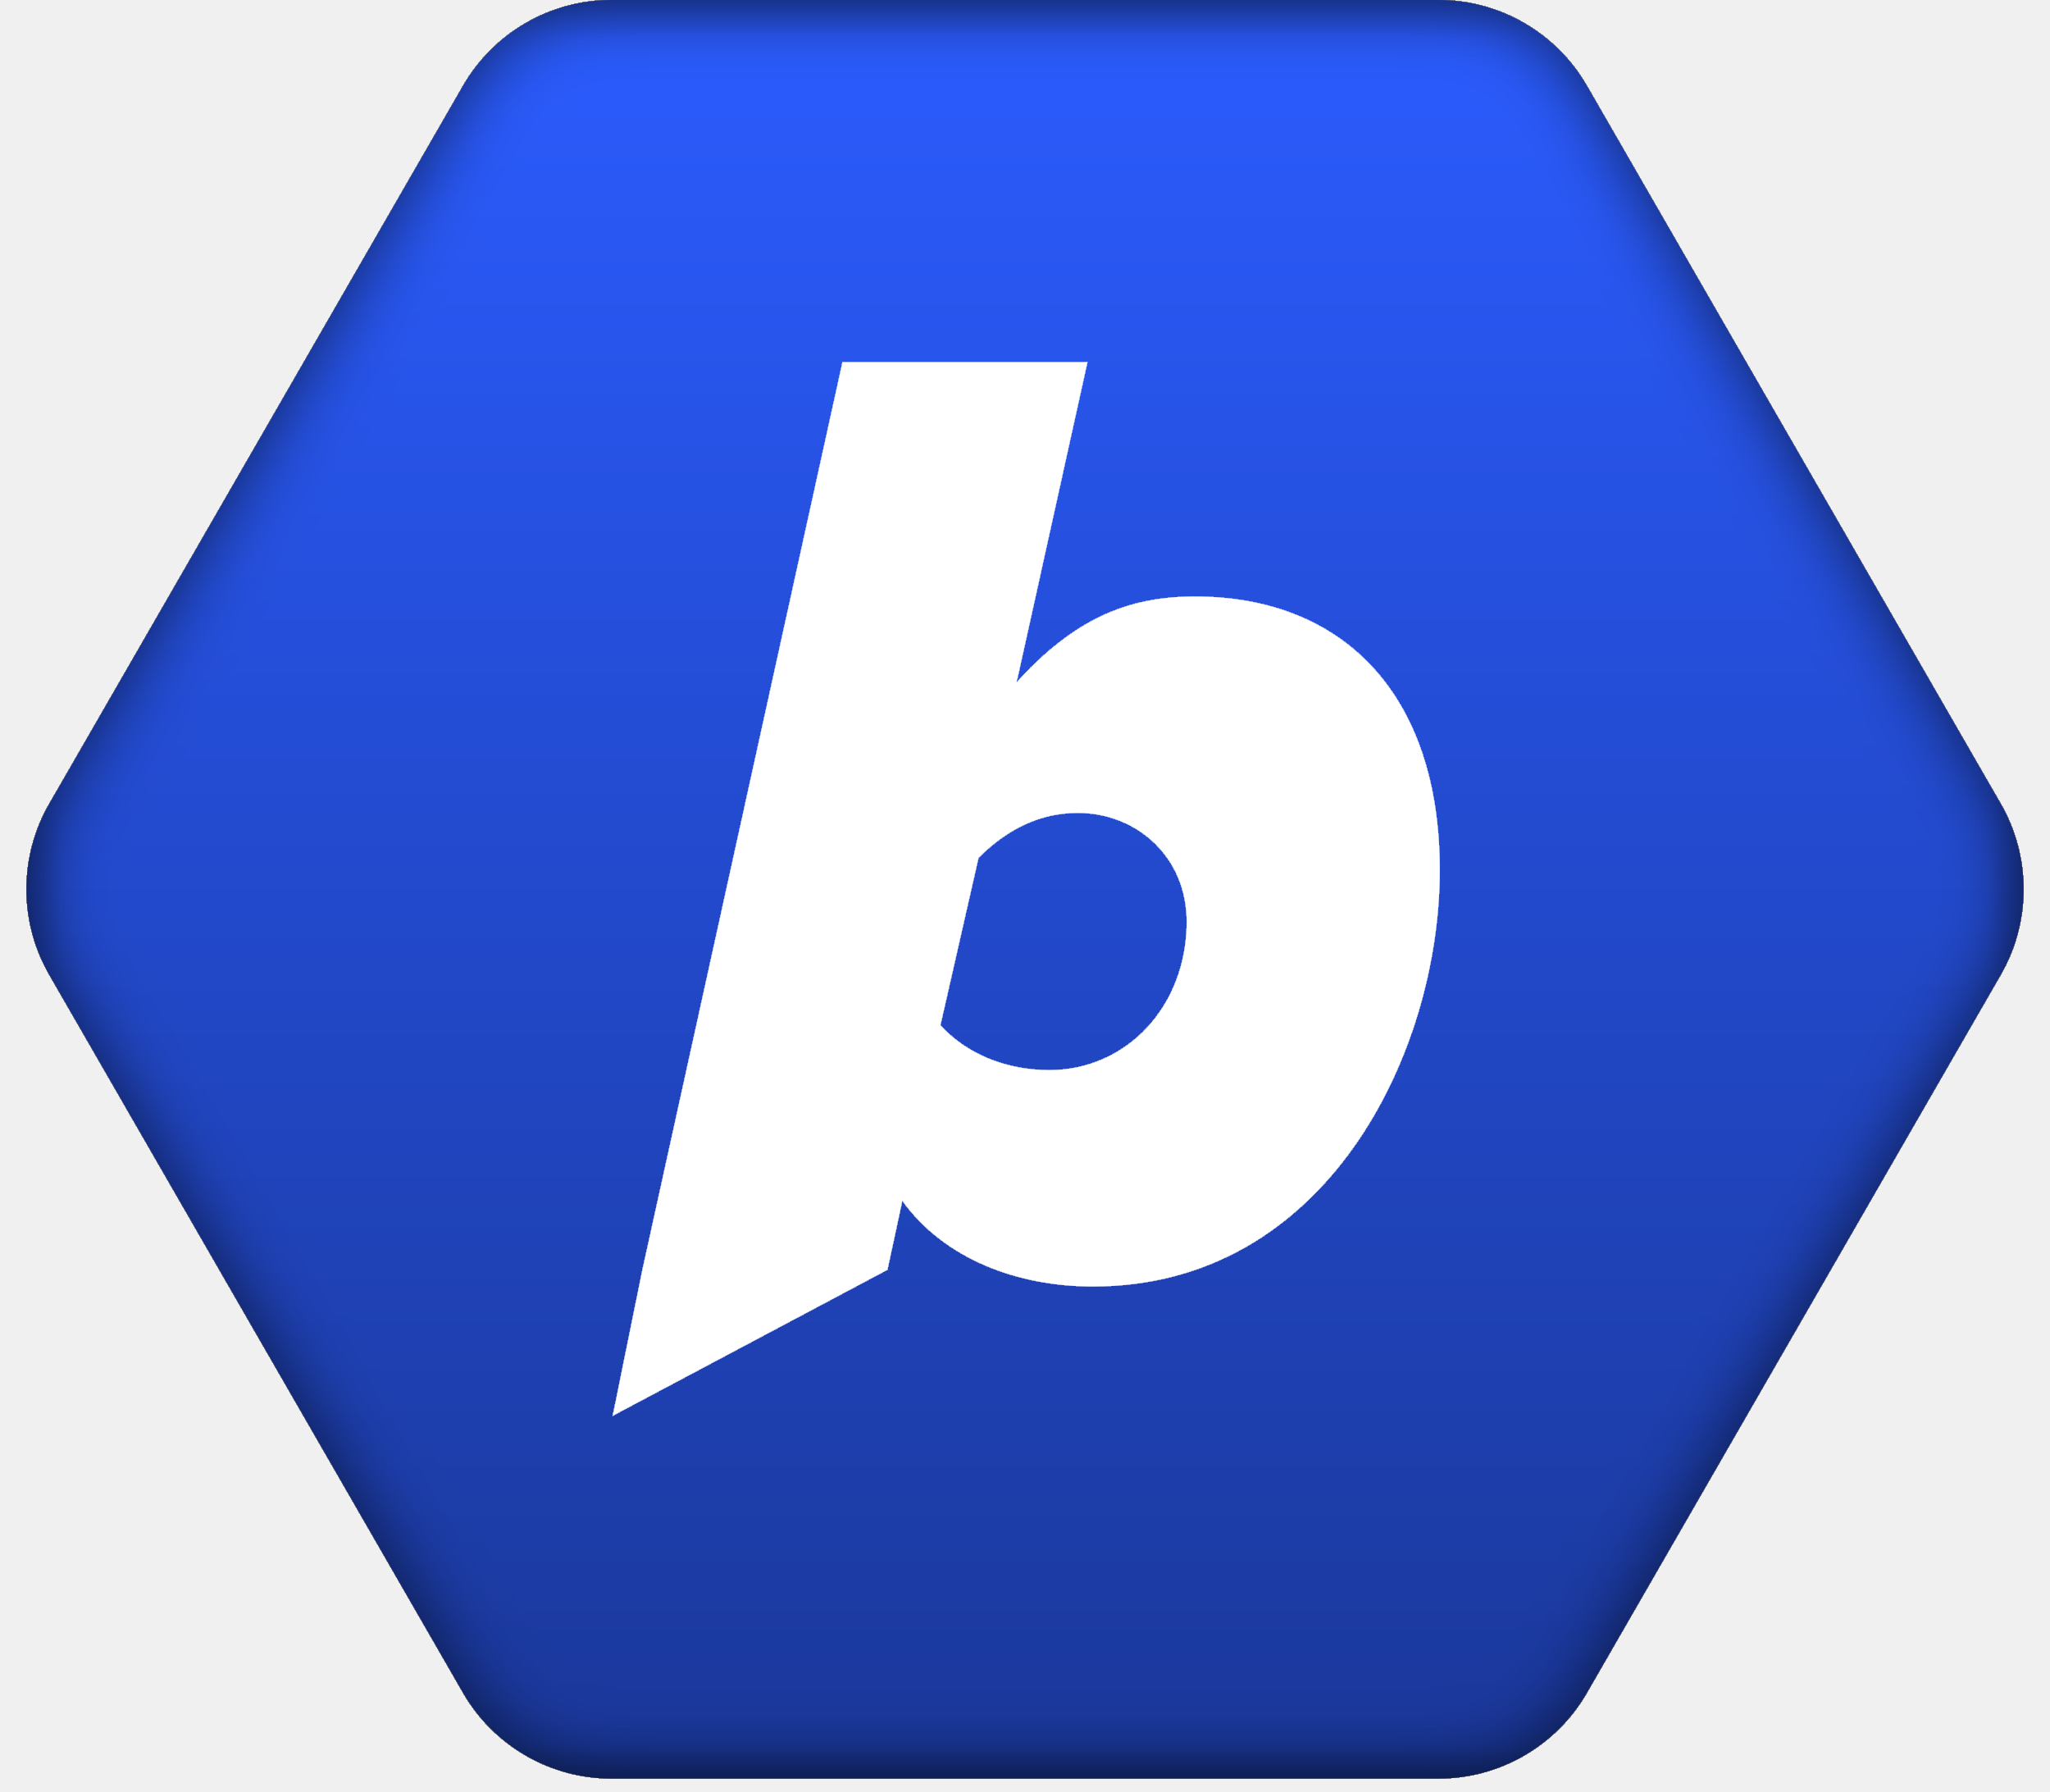
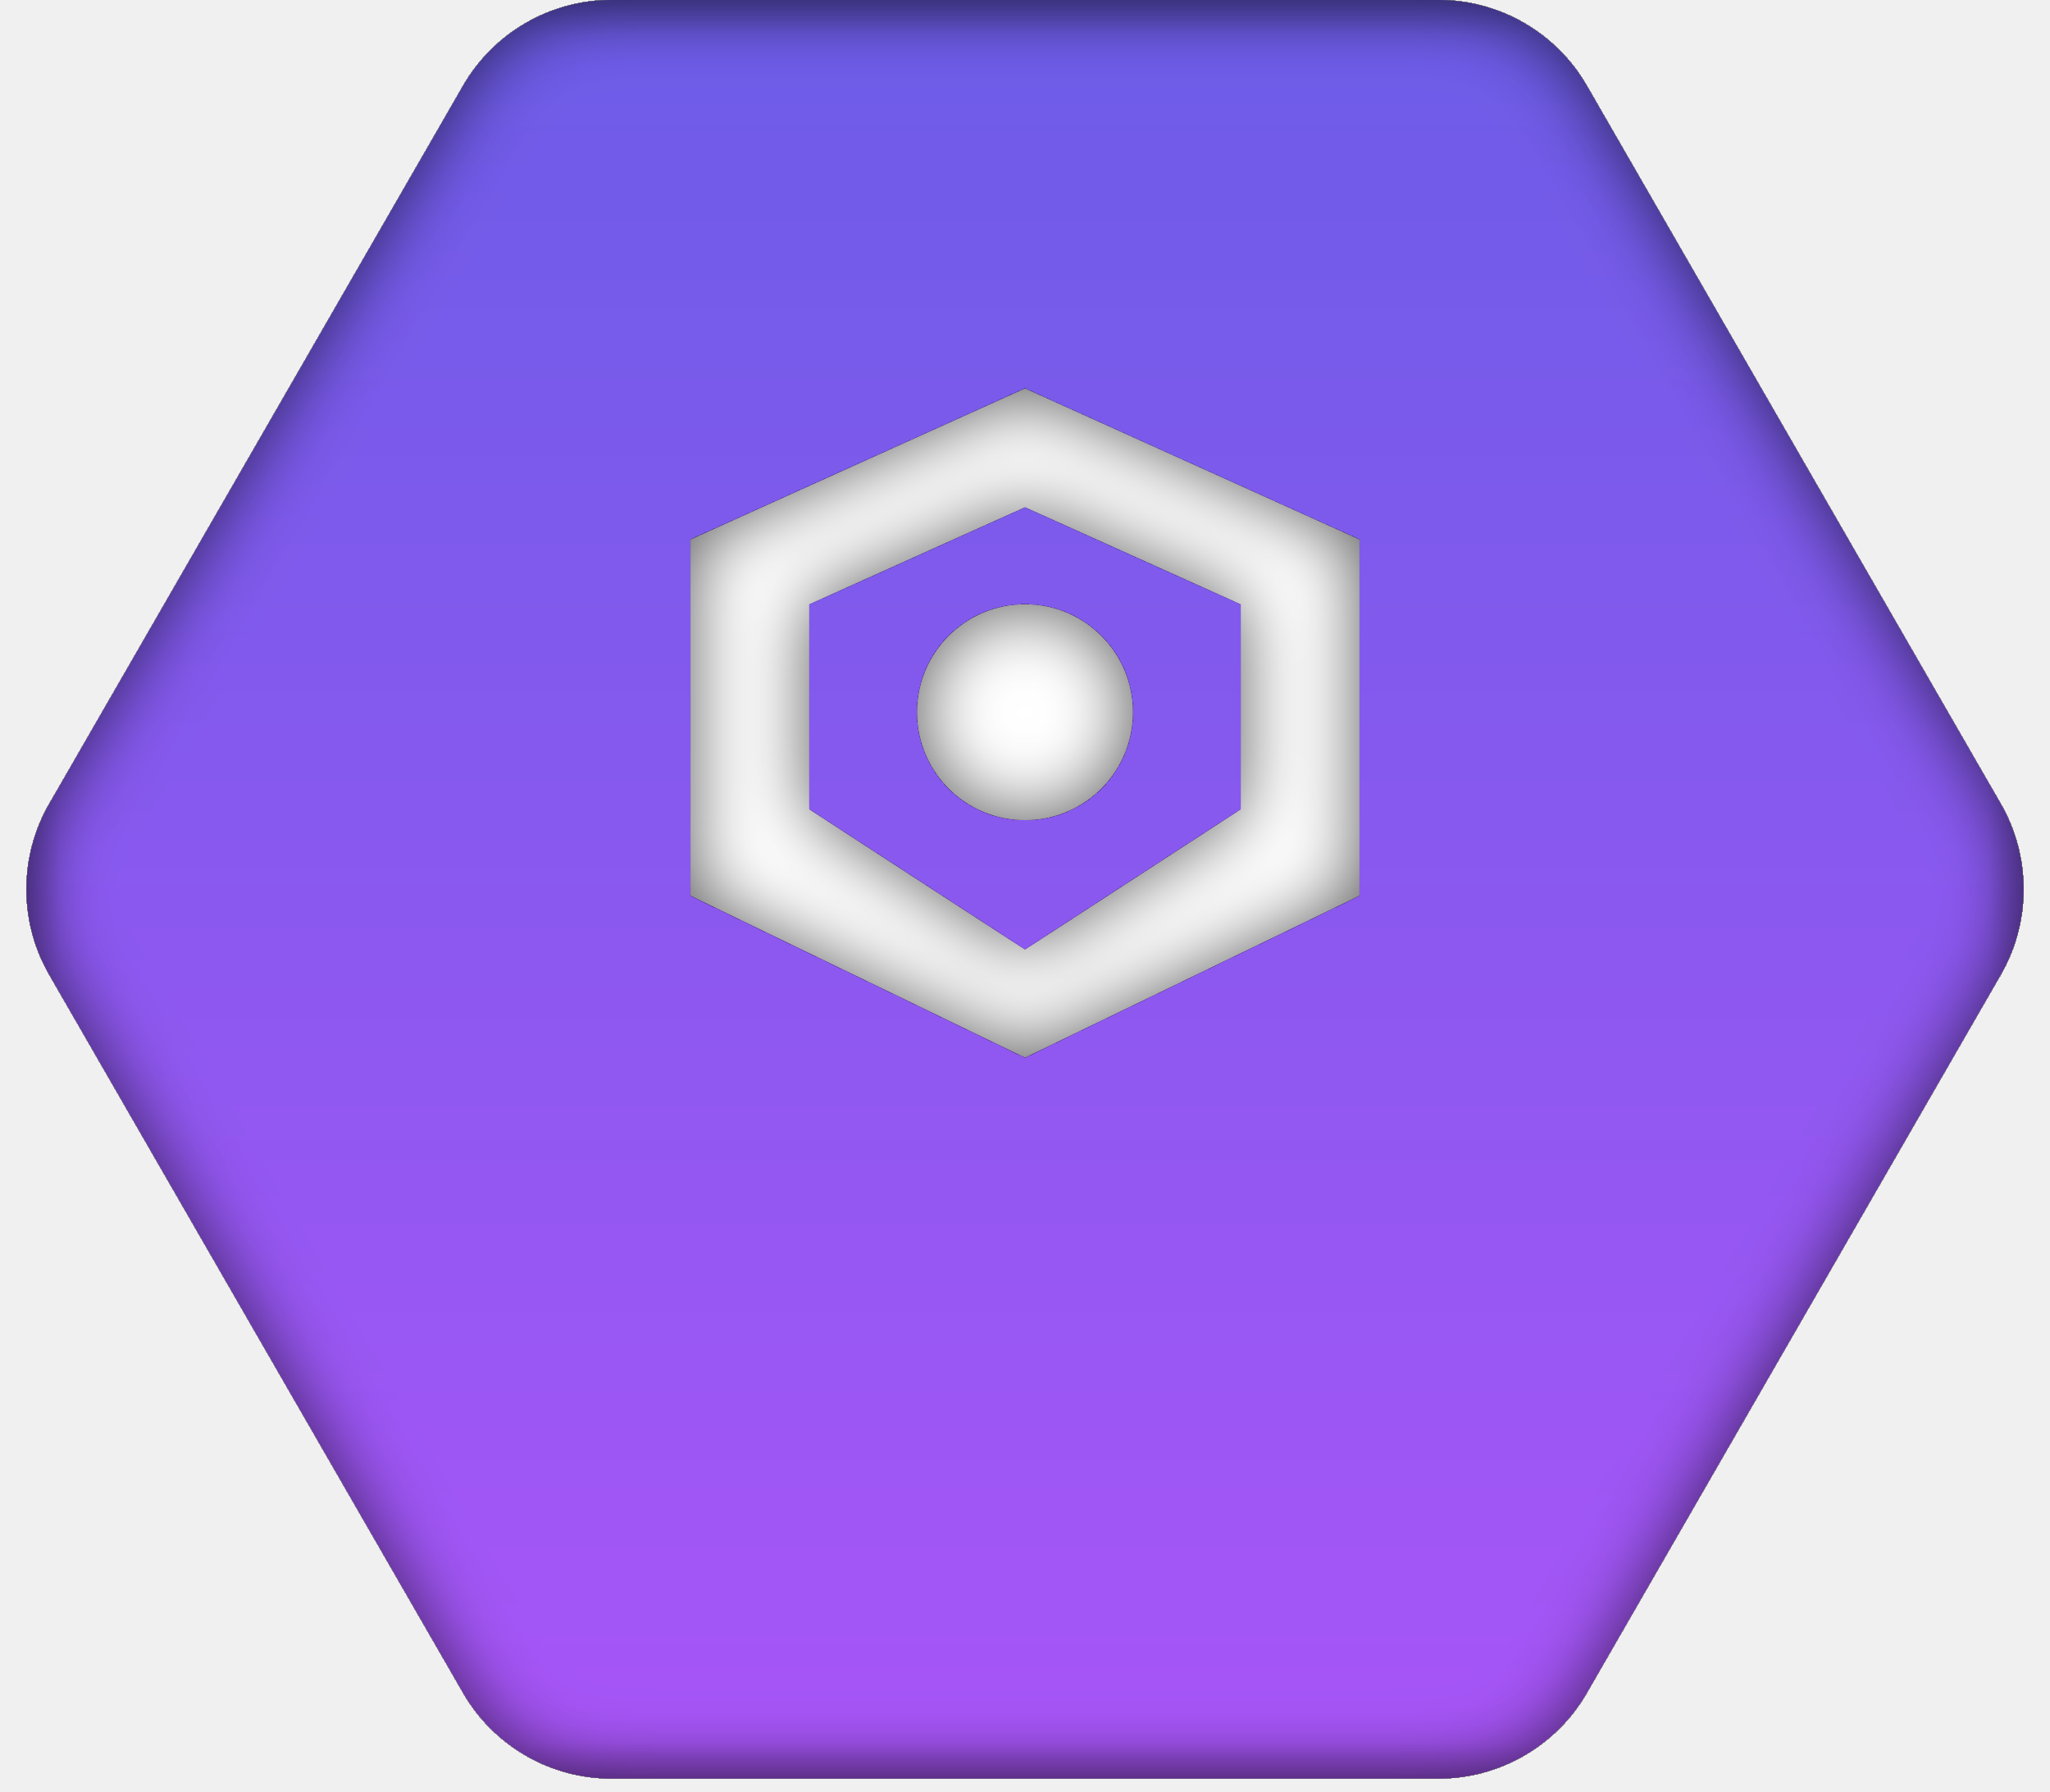
<svg xmlns="http://www.w3.org/2000/svg" width="95" height="83" fill="none">
-   <g filter="url(#a)">
-     <path fill="url(#b)" d="M66.657 0H28.343a7.948 7.948 0 0 0-6.887 3.979L2.288 37.235a7.948 7.948 0 0 0 0 7.938L21.456 78.43a7.948 7.948 0 0 0 6.887 3.979h38.314a7.948 7.948 0 0 0 6.886-3.98l19.17-33.256a7.948 7.948 0 0 0 0-7.938L73.542 3.98A7.948 7.948 0 0 0 66.657 0Z" />
-   </g>
-   <g filter="url(#c)">
-     <path fill="#fff" fill-rule="evenodd" d="M50.642 59.608c-3.468 0-6.873-1.261-8.827-3.973l-.69 3.198-12.729 6.762 1.374-6.762 9.27-42.04h11.35l-3.279 14.818c2.649-2.9 5.108-3.973 8.26-3.973 6.81 0 11.35 4.477 11.35 12.675 0 8.45-5.233 19.295-16.079 19.295Zm4.351-16.9c0 3.91-2.774 6.874-6.368 6.874-2.018 0-3.847-.757-5.045-2.08l1.766-7.757c1.324-1.324 2.837-2.08 4.603-2.08 2.711 0 5.044 2.017 5.044 5.044Z" clip-rule="evenodd" />
-   </g>
  <defs>
+     <linearGradient id="g" x1="47.5" y1="0" x2="47.5" y2="82" gradientUnits="userSpaceOnUse">
+       <stop stop-color="#6C5CE7" />
+       <stop offset="1" stop-color="#A855F7" />
+     </linearGradient>
    <filter id="a" width="92.549" height="82.409" x="1.226" y="0" color-interpolation-filters="sRGB" filterUnits="userSpaceOnUse">
      <feFlood flood-opacity="0" result="BackgroundImageFix" />
      <feBlend in="SourceGraphic" in2="BackgroundImageFix" result="shape" />
      <feColorMatrix in="SourceAlpha" result="hardAlpha" values="0 0 0 0 0 0 0 0 0 0 0 0 0 0 0 0 0 0 127 0" />
      <feOffset />
      <feGaussianBlur stdDeviation="1.717" />
      <feComposite in2="hardAlpha" k2="-1" k3="1" operator="arithmetic" />
      <feColorMatrix values="0 0 0 0 0 0 0 0 0 0 0 0 0 0 0 0 0 0 0.65 0" />
-       <feBlend in2="shape" result="effect1_innerShadow_615_13380" />
+       <feBlend in2="shape" result="effect1_innerShadow" />
    </filter>
-     <filter id="c" width="38.326" height="48.802" x="28.396" y="16.793" color-interpolation-filters="sRGB" filterUnits="userSpaceOnUse">
-       <feFlood flood-opacity="0" result="BackgroundImageFix" />
-       <feBlend in="SourceGraphic" in2="BackgroundImageFix" result="shape" />
-       <feColorMatrix in="SourceAlpha" result="hardAlpha" values="0 0 0 0 0 0 0 0 0 0 0 0 0 0 0 0 0 0 127 0" />
-       <feOffset />
-       <feGaussianBlur stdDeviation=".072" />
-       <feComposite in2="hardAlpha" k2="-1" k3="1" operator="arithmetic" />
-       <feColorMatrix values="0 0 0 0 1 0 0 0 0 1 0 0 0 0 1 0 0 0 0.95 0" />
-       <feBlend in2="shape" result="effect1_innerShadow_615_13380" />
-     </filter>
-     <linearGradient id="b" x1="47.5" x2="47.5" y1="0" y2="82.409" gradientUnits="userSpaceOnUse">
-       <stop stop-color="#2B5CFF" />
-       <stop offset="1" stop-color="#1A3799" />
-     </linearGradient>
  </defs>
+   <g filter="url(#a)">
+     <path fill="url(#g)" d="M66.657 0H28.343a7.948 7.948 0 0 0-6.887 3.979L2.288 37.235a7.948 7.948 0 0 0 0 7.938L21.456 78.43a7.948 7.948 0 0 0 6.887 3.979h38.314a7.948 7.948 0 0 0 6.886-3.98l19.17-33.256a7.948 7.948 0 0 0 0-7.938L73.542 3.98A7.948 7.948 0 0 0 66.657 0Z" />
+   </g>
+   <g filter="url(#a)">
+     <path fill="#fff" d="M47.5 18L32 25v16.5L47.5 49 63 41.5V25L47.5 18Zm0 5.5L57.5 28v9.5L47.5 44 37.5 37.5V28l10-4.5Z" />
+     <circle cx="47.5" cy="33" r="5" fill="#fff" />
+   </g>
</svg>
